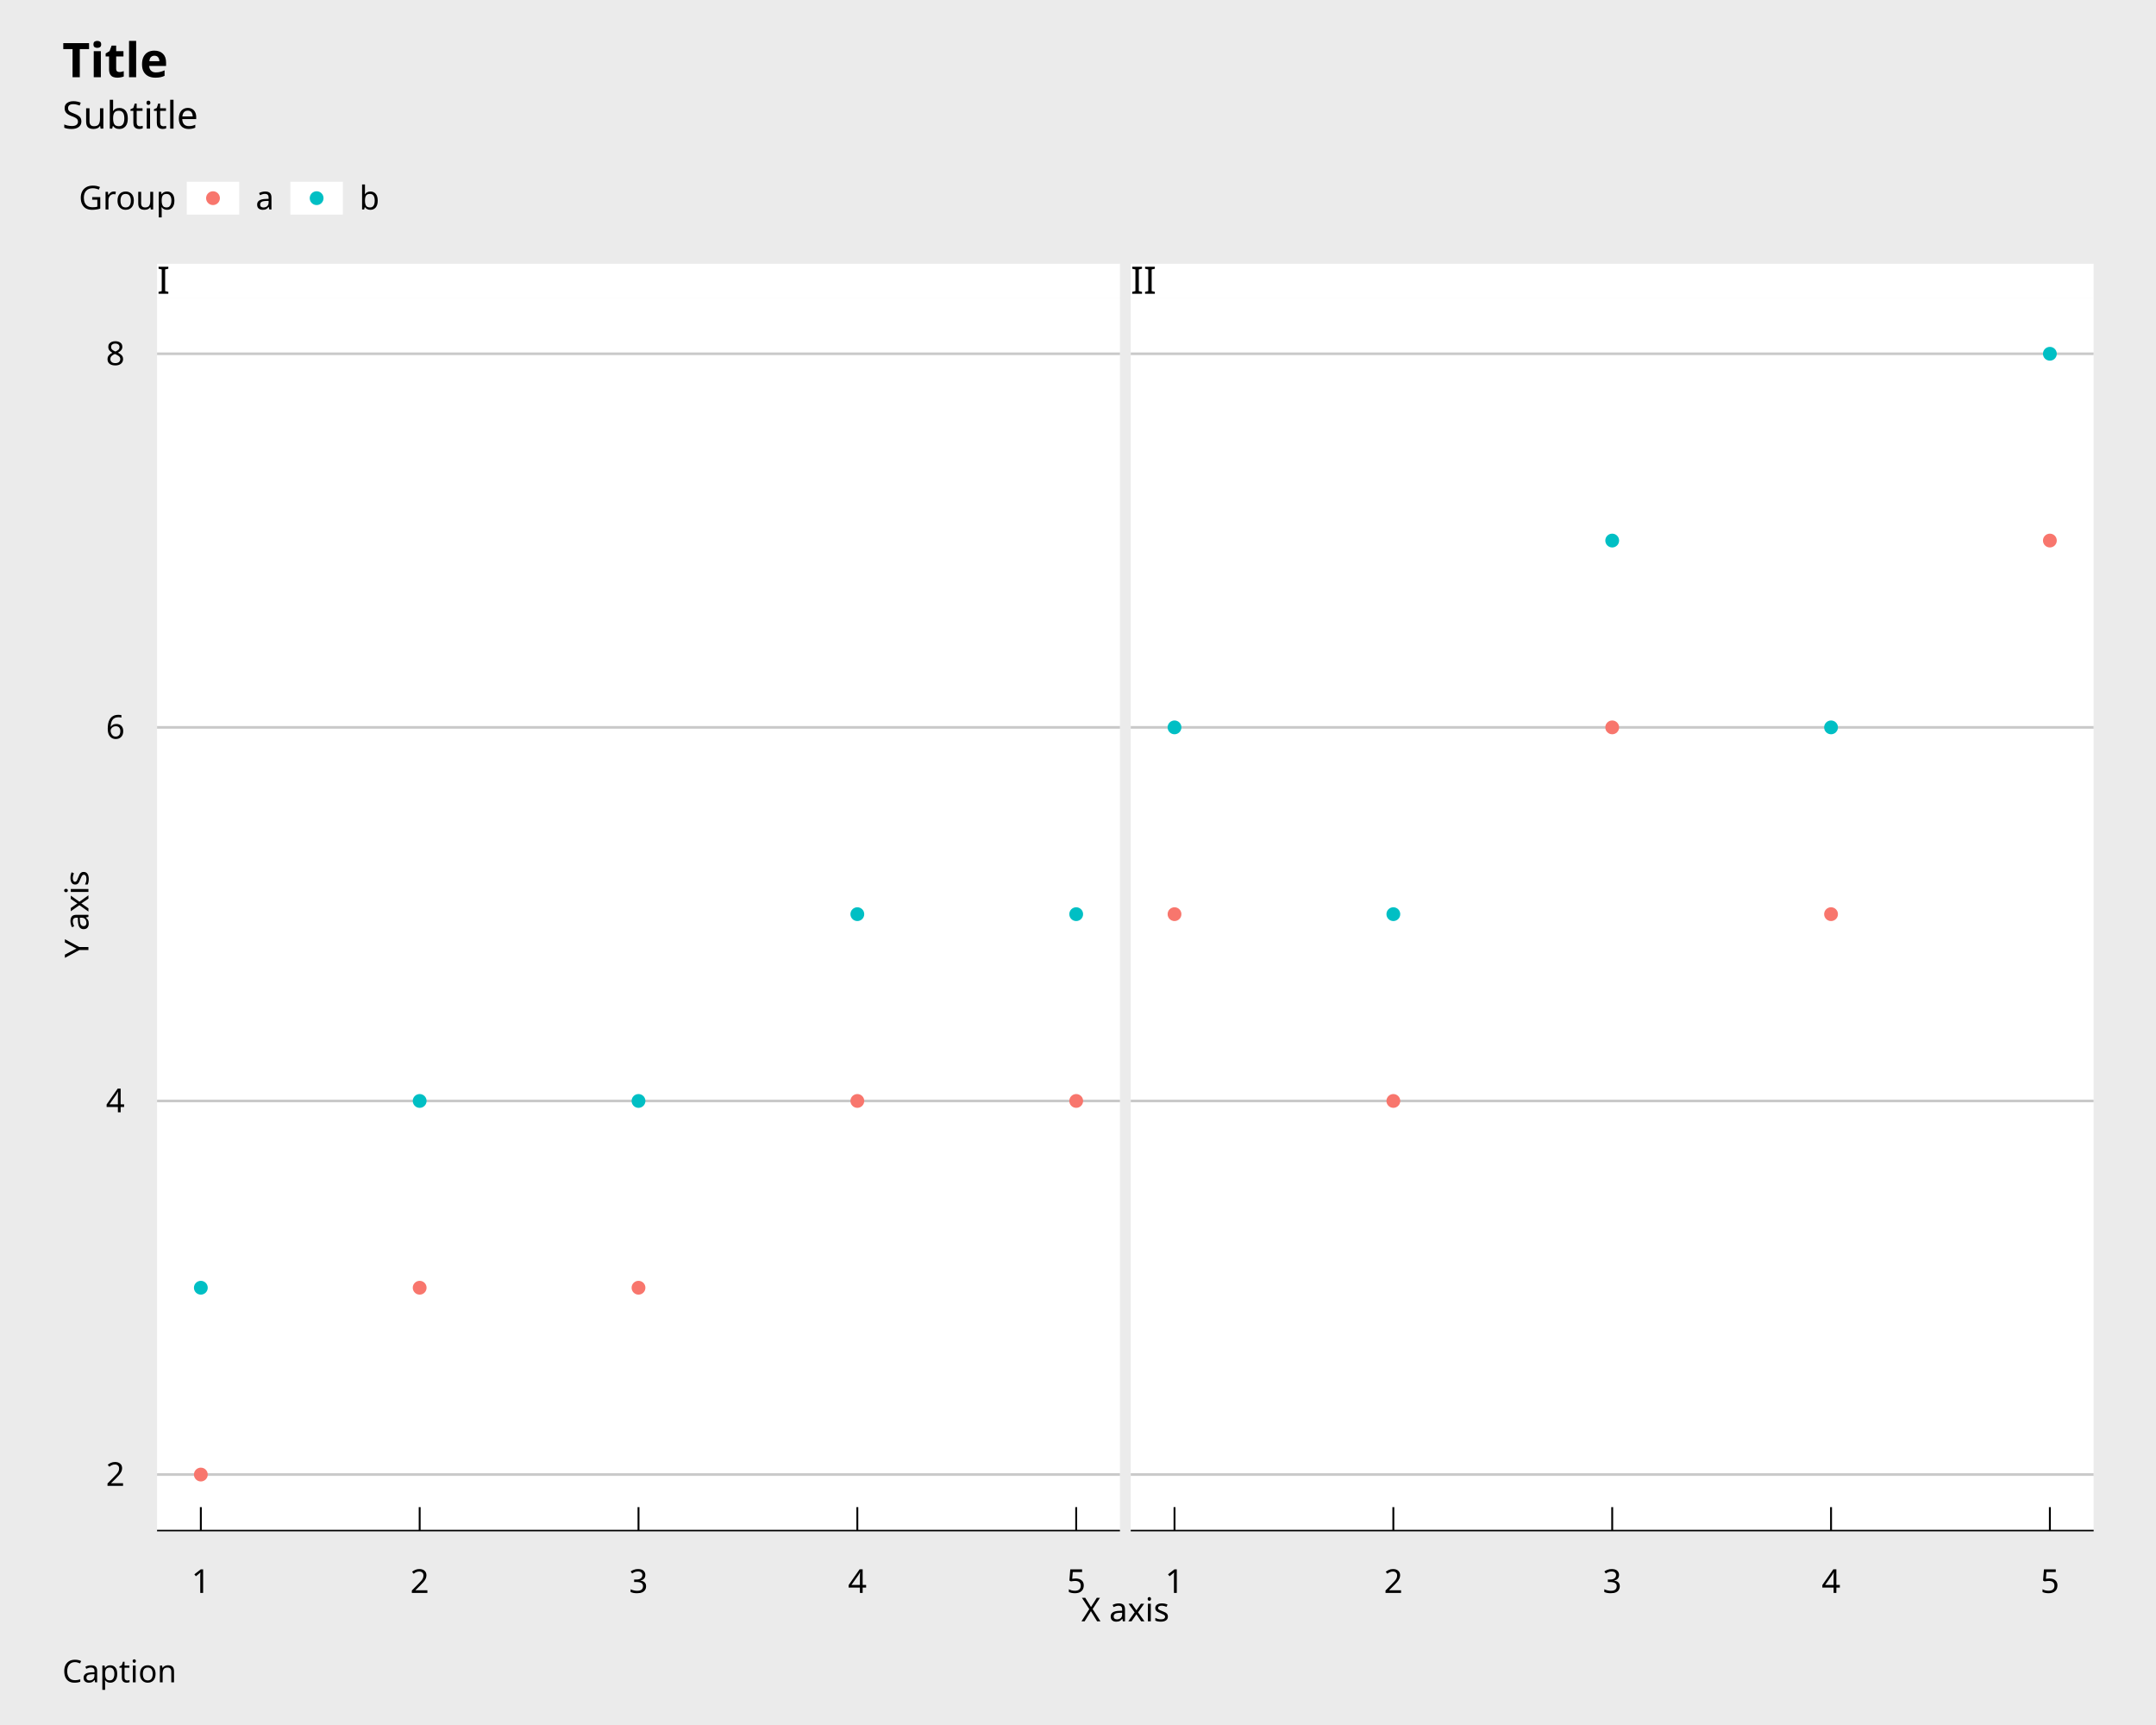
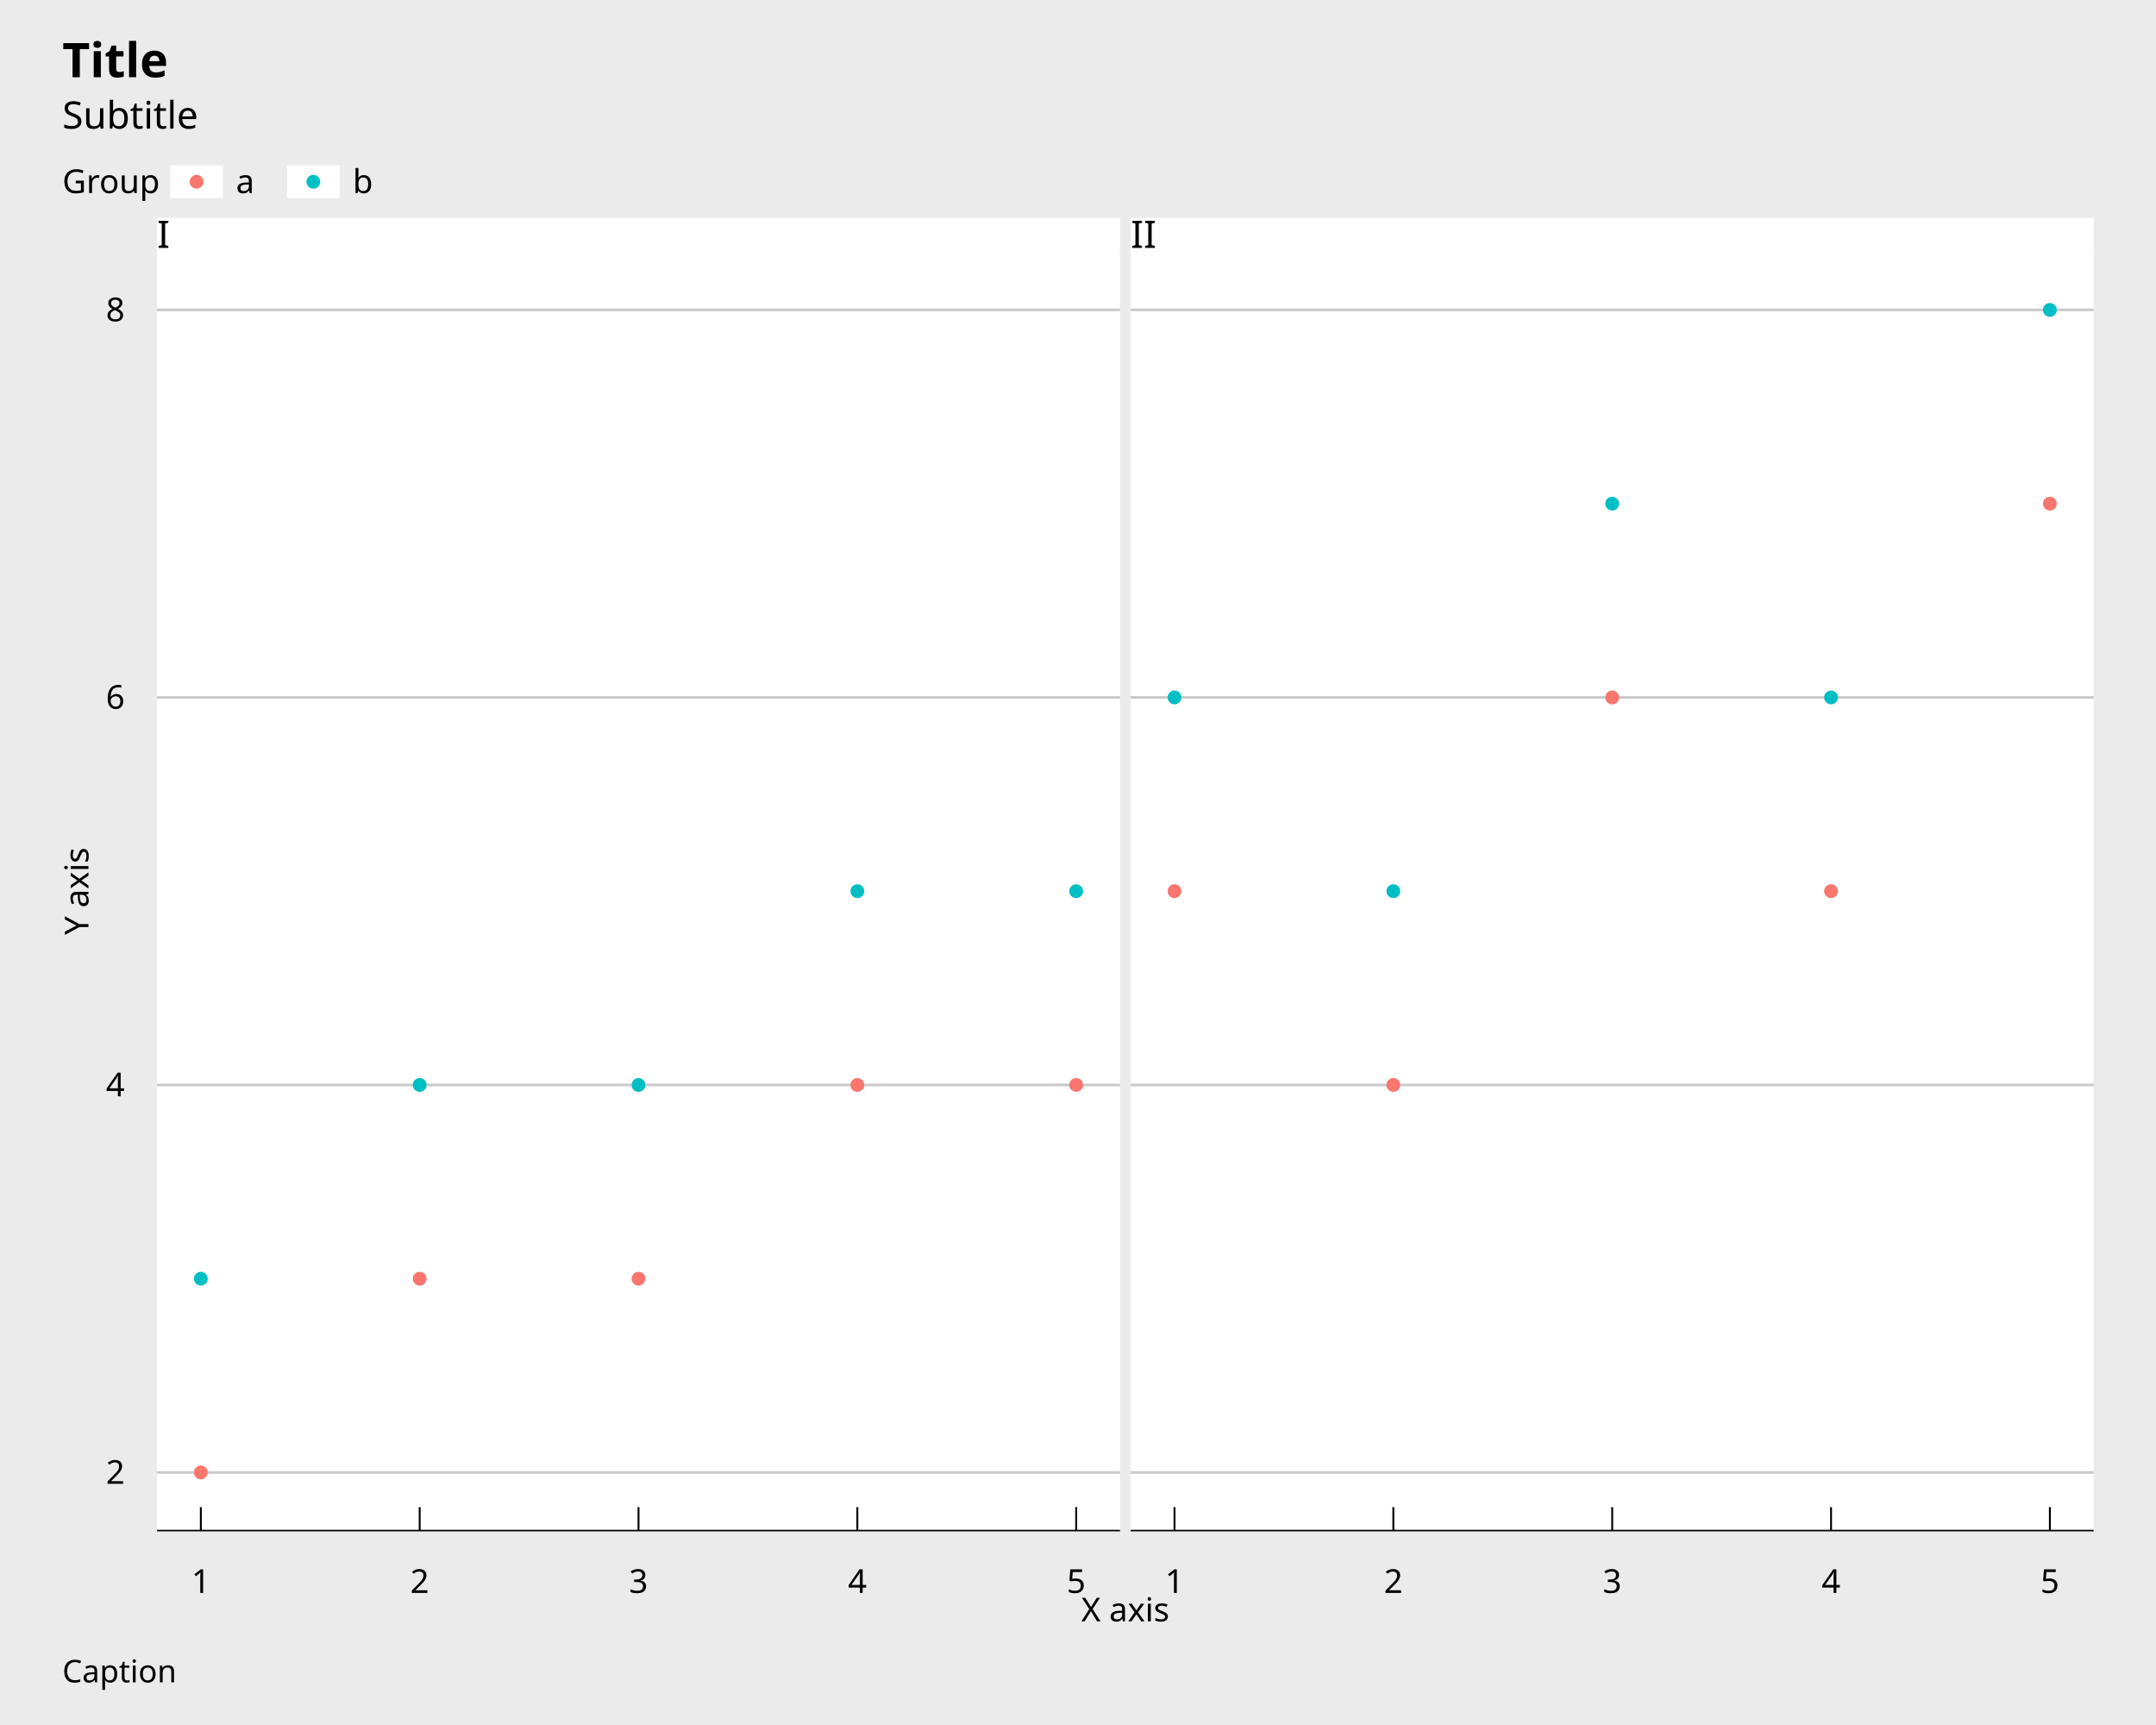
<svg xmlns="http://www.w3.org/2000/svg" class="svglite" data-engine-version="2.0" width="720.00pt" height="576.00pt" viewBox="0 0 720.00 576.00">
  <defs>
    <style type="text/css">
    .svglite line, .svglite polyline, .svglite polygon, .svglite path, .svglite rect, .svglite circle {
      fill: none;
      stroke: #000000;
      stroke-linecap: round;
      stroke-linejoin: round;
      stroke-miterlimit: 10.00;
    }
  </style>
  </defs>
  <rect width="100%" height="100%" style="stroke: none; fill: #FFFFFF;" />
  <defs>
    <clipPath id="cpMC4wMHw3MjAuMDB8MC4wMHw1NzYuMDA=">
      <rect x="0.00" y="0.00" width="720.00" height="576.00" />
    </clipPath>
  </defs>
  <g clip-path="url(#cpMC4wMHw3MjAuMDB8MC4wMHw1NzYuMDA=)">
    <rect x="0.00" y="0.00" width="720.00" height="576.00" style="stroke-width: 1.07; stroke: none; fill: #EBEBEB;" />
  </g>
  <defs>
-     <clipPath id="cpNTIuNDV8Mzc0LjAxfDk5LjQyfDUxMS4wOA==">
-       <rect x="52.45" y="99.42" width="321.56" height="411.66" />
+     <clipPath id="cpNTIuNDV8Mzc0LjAxfDg0LjA4fDUxMS4wOA==">
+       <rect x="52.45" y="84.08" width="321.56" height="427.00" />
    </clipPath>
  </defs>
-   <g clip-path="url(#cpNTIuNDV8Mzc0LjAxfDk5LjQyfDUxMS4wOA==)">
-     <rect x="52.45" y="99.42" width="321.56" height="411.66" style="stroke-width: 1.07; stroke: none; fill: #FFFFFF;" />
-     <polyline points="52.45,492.37 374.01,492.37 " style="stroke-width: 0.88; stroke: #C9C9C9; stroke-linecap: butt;" />
-     <polyline points="52.45,367.62 374.01,367.62 " style="stroke-width: 0.88; stroke: #C9C9C9; stroke-linecap: butt;" />
-     <polyline points="52.45,242.88 374.01,242.88 " style="stroke-width: 0.88; stroke: #C9C9C9; stroke-linecap: butt;" />
-     <polyline points="52.45,118.13 374.01,118.13 " style="stroke-width: 0.88; stroke: #C9C9C9; stroke-linecap: butt;" />
-     <circle cx="67.07" cy="492.37" r="1.95" style="stroke-width: 0.71; stroke: #F8766D; fill: #F8766D;" />
-     <circle cx="213.23" cy="429.99" r="1.95" style="stroke-width: 0.71; stroke: #F8766D; fill: #F8766D;" />
-     <circle cx="359.40" cy="367.62" r="1.95" style="stroke-width: 0.71; stroke: #F8766D; fill: #F8766D;" />
-     <circle cx="140.15" cy="429.99" r="1.95" style="stroke-width: 0.71; stroke: #F8766D; fill: #F8766D;" />
-     <circle cx="286.31" cy="367.62" r="1.95" style="stroke-width: 0.71; stroke: #F8766D; fill: #F8766D;" />
-     <circle cx="67.07" cy="429.99" r="1.95" style="stroke-width: 0.71; stroke: #00BFC4; fill: #00BFC4;" />
-     <circle cx="213.23" cy="367.62" r="1.95" style="stroke-width: 0.71; stroke: #00BFC4; fill: #00BFC4;" />
-     <circle cx="359.40" cy="305.25" r="1.95" style="stroke-width: 0.71; stroke: #00BFC4; fill: #00BFC4;" />
-     <circle cx="140.15" cy="367.62" r="1.95" style="stroke-width: 0.71; stroke: #00BFC4; fill: #00BFC4;" />
-     <circle cx="286.31" cy="305.25" r="1.95" style="stroke-width: 0.71; stroke: #00BFC4; fill: #00BFC4;" />
+   <g clip-path="url(#cpNTIuNDV8Mzc0LjAxfDg0LjA4fDUxMS4wOA==)">
+     <rect x="52.45" y="84.08" width="321.56" height="427.00" style="stroke-width: 1.07; stroke: none; fill: #FFFFFF;" />
+     <polyline points="52.45,491.67 374.01,491.67 " style="stroke-width: 0.88; stroke: #C9C9C9; stroke-linecap: butt;" />
+     <polyline points="52.45,362.28 374.01,362.28 " style="stroke-width: 0.88; stroke: #C9C9C9; stroke-linecap: butt;" />
+     <polyline points="52.45,232.88 374.01,232.88 " style="stroke-width: 0.88; stroke: #C9C9C9; stroke-linecap: butt;" />
+     <polyline points="52.45,103.48 374.01,103.48 " style="stroke-width: 0.88; stroke: #C9C9C9; stroke-linecap: butt;" />
+     <circle cx="67.07" cy="491.67" r="1.95" style="stroke-width: 0.71; stroke: #F8766D; fill: #F8766D;" />
+     <circle cx="213.23" cy="426.97" r="1.95" style="stroke-width: 0.71; stroke: #F8766D; fill: #F8766D;" />
+     <circle cx="359.40" cy="362.28" r="1.95" style="stroke-width: 0.71; stroke: #F8766D; fill: #F8766D;" />
+     <circle cx="140.15" cy="426.97" r="1.95" style="stroke-width: 0.71; stroke: #F8766D; fill: #F8766D;" />
+     <circle cx="286.31" cy="362.28" r="1.95" style="stroke-width: 0.71; stroke: #F8766D; fill: #F8766D;" />
+     <circle cx="67.07" cy="426.97" r="1.95" style="stroke-width: 0.71; stroke: #00BFC4; fill: #00BFC4;" />
+     <circle cx="213.23" cy="362.28" r="1.95" style="stroke-width: 0.71; stroke: #00BFC4; fill: #00BFC4;" />
+     <circle cx="359.40" cy="297.58" r="1.95" style="stroke-width: 0.71; stroke: #00BFC4; fill: #00BFC4;" />
+     <circle cx="140.15" cy="362.28" r="1.95" style="stroke-width: 0.71; stroke: #00BFC4; fill: #00BFC4;" />
+     <circle cx="286.31" cy="297.58" r="1.95" style="stroke-width: 0.71; stroke: #00BFC4; fill: #00BFC4;" />
  </g>
  <g clip-path="url(#cpMC4wMHw3MjAuMDB8MC4wMHw1NzYuMDA=)">
</g>
  <defs>
-     <clipPath id="cpMzc3LjYxfDY5OS4xOHw5OS40Mnw1MTEuMDg=">
-       <rect x="377.61" y="99.42" width="321.56" height="411.66" />
+     <clipPath id="cpMzc3LjYxfDY5OS4xOHw4NC4wOHw1MTEuMDg=">
+       <rect x="377.61" y="84.08" width="321.56" height="427.00" />
    </clipPath>
  </defs>
-   <g clip-path="url(#cpMzc3LjYxfDY5OS4xOHw5OS40Mnw1MTEuMDg=)">
-     <rect x="377.61" y="99.42" width="321.56" height="411.66" style="stroke-width: 1.07; stroke: none; fill: #FFFFFF;" />
-     <polyline points="377.61,492.37 699.18,492.37 " style="stroke-width: 0.88; stroke: #C9C9C9; stroke-linecap: butt;" />
-     <polyline points="377.61,367.62 699.18,367.62 " style="stroke-width: 0.88; stroke: #C9C9C9; stroke-linecap: butt;" />
-     <polyline points="377.61,242.88 699.18,242.88 " style="stroke-width: 0.88; stroke: #C9C9C9; stroke-linecap: butt;" />
-     <polyline points="377.61,118.13 699.18,118.13 " style="stroke-width: 0.88; stroke: #C9C9C9; stroke-linecap: butt;" />
-     <circle cx="465.31" cy="367.62" r="1.95" style="stroke-width: 0.71; stroke: #F8766D; fill: #F8766D;" />
-     <circle cx="611.48" cy="305.25" r="1.95" style="stroke-width: 0.71; stroke: #F8766D; fill: #F8766D;" />
-     <circle cx="392.23" cy="305.25" r="1.95" style="stroke-width: 0.71; stroke: #F8766D; fill: #F8766D;" />
-     <circle cx="538.40" cy="242.88" r="1.95" style="stroke-width: 0.71; stroke: #F8766D; fill: #F8766D;" />
-     <circle cx="684.56" cy="180.50" r="1.95" style="stroke-width: 0.71; stroke: #F8766D; fill: #F8766D;" />
-     <circle cx="465.31" cy="305.25" r="1.95" style="stroke-width: 0.71; stroke: #00BFC4; fill: #00BFC4;" />
-     <circle cx="611.48" cy="242.88" r="1.95" style="stroke-width: 0.71; stroke: #00BFC4; fill: #00BFC4;" />
-     <circle cx="392.23" cy="242.88" r="1.95" style="stroke-width: 0.71; stroke: #00BFC4; fill: #00BFC4;" />
-     <circle cx="538.40" cy="180.50" r="1.95" style="stroke-width: 0.71; stroke: #00BFC4; fill: #00BFC4;" />
-     <circle cx="684.56" cy="118.13" r="1.95" style="stroke-width: 0.71; stroke: #00BFC4; fill: #00BFC4;" />
+   <g clip-path="url(#cpMzc3LjYxfDY5OS4xOHw4NC4wOHw1MTEuMDg=)">
+     <rect x="377.61" y="84.08" width="321.56" height="427.00" style="stroke-width: 1.07; stroke: none; fill: #FFFFFF;" />
+     <polyline points="377.61,491.67 699.18,491.67 " style="stroke-width: 0.88; stroke: #C9C9C9; stroke-linecap: butt;" />
+     <polyline points="377.61,362.28 699.18,362.28 " style="stroke-width: 0.88; stroke: #C9C9C9; stroke-linecap: butt;" />
+     <polyline points="377.61,232.88 699.18,232.88 " style="stroke-width: 0.88; stroke: #C9C9C9; stroke-linecap: butt;" />
+     <polyline points="377.61,103.48 699.18,103.48 " style="stroke-width: 0.88; stroke: #C9C9C9; stroke-linecap: butt;" />
+     <circle cx="465.31" cy="362.28" r="1.95" style="stroke-width: 0.71; stroke: #F8766D; fill: #F8766D;" />
+     <circle cx="611.48" cy="297.58" r="1.95" style="stroke-width: 0.71; stroke: #F8766D; fill: #F8766D;" />
+     <circle cx="392.23" cy="297.58" r="1.95" style="stroke-width: 0.71; stroke: #F8766D; fill: #F8766D;" />
+     <circle cx="538.40" cy="232.88" r="1.95" style="stroke-width: 0.71; stroke: #F8766D; fill: #F8766D;" />
+     <circle cx="684.56" cy="168.18" r="1.95" style="stroke-width: 0.71; stroke: #F8766D; fill: #F8766D;" />
+     <circle cx="465.31" cy="297.58" r="1.95" style="stroke-width: 0.71; stroke: #00BFC4; fill: #00BFC4;" />
+     <circle cx="611.48" cy="232.88" r="1.95" style="stroke-width: 0.71; stroke: #00BFC4; fill: #00BFC4;" />
+     <circle cx="392.23" cy="232.88" r="1.95" style="stroke-width: 0.71; stroke: #00BFC4; fill: #00BFC4;" />
+     <circle cx="538.40" cy="168.18" r="1.95" style="stroke-width: 0.71; stroke: #00BFC4; fill: #00BFC4;" />
+     <circle cx="684.56" cy="103.48" r="1.95" style="stroke-width: 0.71; stroke: #00BFC4; fill: #00BFC4;" />
  </g>
  <g clip-path="url(#cpMC4wMHw3MjAuMDB8MC4wMHw1NzYuMDA=)">
</g>
  <defs>
-     <clipPath id="cpNTIuNDV8Mzc0LjAxfDg4LjA5fDk5LjQy">
-       <rect x="52.45" y="88.09" width="321.56" height="11.33" />
+     <clipPath id="cpNTIuNDV8Mzc0LjAxfDcyLjc0fDg0LjA4">
+       <rect x="52.45" y="72.74" width="321.56" height="11.33" />
    </clipPath>
  </defs>
-   <g clip-path="url(#cpNTIuNDV8Mzc0LjAxfDg4LjA5fDk5LjQy)">
-     <rect x="52.45" y="88.09" width="321.56" height="11.33" style="stroke-width: 1.07; stroke: none; fill: #FFFFFF;" />
-     <text x="52.45" y="98.10" style="font-size: 12.65px; font-family: sans;" textLength="3.51px" lengthAdjust="spacingAndGlyphs">I</text>
+   <g clip-path="url(#cpNTIuNDV8Mzc0LjAxfDcyLjc0fDg0LjA4)">
+     <rect x="52.45" y="72.74" width="321.56" height="11.33" style="stroke-width: 1.07; stroke: none; fill: #FFFFFF;" />
+     <text x="52.45" y="82.76" style="font-size: 12.65px; font-family: sans;" textLength="3.51px" lengthAdjust="spacingAndGlyphs">I</text>
  </g>
  <g clip-path="url(#cpMC4wMHw3MjAuMDB8MC4wMHw1NzYuMDA=)">
</g>
  <defs>
-     <clipPath id="cpMzc3LjYxfDY5OS4xOHw4OC4wOXw5OS40Mg==">
-       <rect x="377.61" y="88.09" width="321.56" height="11.33" />
+     <clipPath id="cpMzc3LjYxfDY5OS4xOHw3Mi43NHw4NC4wOA==">
+       <rect x="377.61" y="72.74" width="321.56" height="11.33" />
    </clipPath>
  </defs>
-   <g clip-path="url(#cpMzc3LjYxfDY5OS4xOHw4OC4wOXw5OS40Mg==)">
-     <rect x="377.61" y="88.09" width="321.56" height="11.33" style="stroke-width: 1.07; stroke: none; fill: #FFFFFF;" />
-     <text x="377.61" y="98.10" style="font-size: 12.65px; font-family: sans;" textLength="7.03px" lengthAdjust="spacingAndGlyphs">II</text>
+   <g clip-path="url(#cpMzc3LjYxfDY5OS4xOHw3Mi43NHw4NC4wOA==)">
+     <rect x="377.61" y="72.74" width="321.56" height="11.33" style="stroke-width: 1.07; stroke: none; fill: #FFFFFF;" />
+     <text x="377.61" y="82.76" style="font-size: 12.65px; font-family: sans;" textLength="7.03px" lengthAdjust="spacingAndGlyphs">II</text>
  </g>
  <g clip-path="url(#cpMC4wMHw3MjAuMDB8MC4wMHw1NzYuMDA=)">
    <polyline points="52.45,511.08 374.01,511.08 " style="stroke-width: 0.51; stroke-linecap: butt;" />
    <polyline points="67.07,503.25 67.07,511.08 " style="stroke-width: 0.63; stroke-linecap: butt;" />
    <polyline points="140.15,503.25 140.15,511.08 " style="stroke-width: 0.63; stroke-linecap: butt;" />
    <polyline points="213.23,503.25 213.23,511.08 " style="stroke-width: 0.63; stroke-linecap: butt;" />
    <polyline points="286.31,503.25 286.31,511.08 " style="stroke-width: 0.63; stroke-linecap: butt;" />
    <polyline points="359.40,503.25 359.40,511.08 " style="stroke-width: 0.63; stroke-linecap: butt;" />
    <text x="67.07" y="531.89" text-anchor="middle" style="font-size: 11.00px; font-family: sans;" textLength="6.12px" lengthAdjust="spacingAndGlyphs">1</text>
    <text x="140.15" y="531.89" text-anchor="middle" style="font-size: 11.00px; font-family: sans;" textLength="6.12px" lengthAdjust="spacingAndGlyphs">2</text>
    <text x="213.23" y="531.89" text-anchor="middle" style="font-size: 11.00px; font-family: sans;" textLength="6.12px" lengthAdjust="spacingAndGlyphs">3</text>
    <text x="286.31" y="531.89" text-anchor="middle" style="font-size: 11.00px; font-family: sans;" textLength="6.12px" lengthAdjust="spacingAndGlyphs">4</text>
    <text x="359.40" y="531.89" text-anchor="middle" style="font-size: 11.00px; font-family: sans;" textLength="6.12px" lengthAdjust="spacingAndGlyphs">5</text>
    <polyline points="377.61,511.08 699.18,511.08 " style="stroke-width: 0.51; stroke-linecap: butt;" />
    <polyline points="392.23,503.25 392.23,511.08 " style="stroke-width: 0.63; stroke-linecap: butt;" />
    <polyline points="465.31,503.25 465.31,511.08 " style="stroke-width: 0.63; stroke-linecap: butt;" />
    <polyline points="538.40,503.25 538.40,511.08 " style="stroke-width: 0.63; stroke-linecap: butt;" />
    <polyline points="611.48,503.25 611.48,511.08 " style="stroke-width: 0.63; stroke-linecap: butt;" />
    <polyline points="684.56,503.25 684.56,511.08 " style="stroke-width: 0.63; stroke-linecap: butt;" />
    <text x="392.23" y="531.89" text-anchor="middle" style="font-size: 11.00px; font-family: sans;" textLength="6.12px" lengthAdjust="spacingAndGlyphs">1</text>
    <text x="465.31" y="531.89" text-anchor="middle" style="font-size: 11.00px; font-family: sans;" textLength="6.12px" lengthAdjust="spacingAndGlyphs">2</text>
    <text x="538.40" y="531.89" text-anchor="middle" style="font-size: 11.00px; font-family: sans;" textLength="6.12px" lengthAdjust="spacingAndGlyphs">3</text>
    <text x="611.48" y="531.89" text-anchor="middle" style="font-size: 11.00px; font-family: sans;" textLength="6.12px" lengthAdjust="spacingAndGlyphs">4</text>
    <text x="684.56" y="531.89" text-anchor="middle" style="font-size: 11.00px; font-family: sans;" textLength="6.12px" lengthAdjust="spacingAndGlyphs">5</text>
-     <text x="35.37" y="496.15" style="font-size: 11.00px; font-family: sans;" textLength="6.12px" lengthAdjust="spacingAndGlyphs">2</text>
-     <text x="35.37" y="371.41" style="font-size: 11.00px; font-family: sans;" textLength="6.12px" lengthAdjust="spacingAndGlyphs">4</text>
-     <text x="35.37" y="246.66" style="font-size: 11.00px; font-family: sans;" textLength="6.12px" lengthAdjust="spacingAndGlyphs">6</text>
-     <text x="35.37" y="121.91" style="font-size: 11.00px; font-family: sans;" textLength="6.12px" lengthAdjust="spacingAndGlyphs">8</text>
+     <text x="35.37" y="495.46" style="font-size: 11.00px; font-family: sans;" textLength="6.12px" lengthAdjust="spacingAndGlyphs">2</text>
+     <text x="35.37" y="366.06" style="font-size: 11.00px; font-family: sans;" textLength="6.12px" lengthAdjust="spacingAndGlyphs">4</text>
+     <text x="35.37" y="236.66" style="font-size: 11.00px; font-family: sans;" textLength="6.12px" lengthAdjust="spacingAndGlyphs">6</text>
+     <text x="35.37" y="107.27" style="font-size: 11.00px; font-family: sans;" textLength="6.12px" lengthAdjust="spacingAndGlyphs">8</text>
    <text x="375.81" y="541.39" text-anchor="middle" style="font-size: 11.00px; font-family: sans;" textLength="29.96px" lengthAdjust="spacingAndGlyphs">X axis</text>
-     <text transform="translate(29.53,305.25) rotate(-90)" text-anchor="middle" style="font-size: 11.00px; font-family: sans;" textLength="29.96px" lengthAdjust="spacingAndGlyphs">Y axis</text>
-     <rect x="20.82" y="55.21" width="110.76" height="21.92" style="stroke-width: 1.07; stroke: none; fill: #EBEBEB;" />
-     <text x="26.30" y="69.95" style="font-size: 11.00px; font-family: sans;" textLength="30.58px" lengthAdjust="spacingAndGlyphs">Group</text>
-     <rect x="62.36" y="60.69" width="17.53" height="10.96" style="stroke-width: 1.07; stroke: none; fill: #FFFFFF;" />
-     <circle cx="71.13" cy="66.17" r="1.95" style="stroke-width: 0.71; stroke: #F8766D; fill: #F8766D;" />
-     <rect x="96.97" y="60.69" width="17.53" height="10.96" style="stroke-width: 1.07; stroke: none; fill: #FFFFFF;" />
-     <circle cx="105.74" cy="66.17" r="1.95" style="stroke-width: 0.71; stroke: #00BFC4; fill: #00BFC4;" />
-     <text x="85.37" y="69.95" style="font-size: 11.00px; font-family: sans;" textLength="6.12px" lengthAdjust="spacingAndGlyphs">a</text>
-     <text x="119.98" y="69.95" style="font-size: 11.00px; font-family: sans;" textLength="6.12px" lengthAdjust="spacingAndGlyphs">b</text>
+     <text transform="translate(29.53,297.58) rotate(-90)" text-anchor="middle" style="font-size: 11.00px; font-family: sans;" textLength="29.96px" lengthAdjust="spacingAndGlyphs">Y axis</text>
+     <rect x="20.82" y="55.21" width="103.09" height="10.96" style="stroke-width: 1.07; stroke: none; fill: #EBEBEB;" />
+     <text x="20.82" y="64.47" style="font-size: 11.00px; font-family: sans;" textLength="30.58px" lengthAdjust="spacingAndGlyphs">Group</text>
+     <rect x="56.88" y="55.21" width="17.53" height="10.96" style="stroke-width: 1.07; stroke: none; fill: #FFFFFF;" />
+     <circle cx="65.65" cy="60.69" r="1.95" style="stroke-width: 0.71; stroke: #F8766D; fill: #F8766D;" />
+     <rect x="95.87" y="55.21" width="17.53" height="10.96" style="stroke-width: 1.07; stroke: none; fill: #FFFFFF;" />
+     <circle cx="104.64" cy="60.69" r="1.95" style="stroke-width: 0.71; stroke: #00BFC4; fill: #00BFC4;" />
+     <text x="78.80" y="64.47" style="font-size: 11.00px; font-family: sans;" textLength="6.12px" lengthAdjust="spacingAndGlyphs">a</text>
+     <text x="117.79" y="64.47" style="font-size: 11.00px; font-family: sans;" textLength="6.12px" lengthAdjust="spacingAndGlyphs">b</text>
    <text x="20.82" y="42.94" style="font-size: 12.65px; font-family: sans;" textLength="42.19px" lengthAdjust="spacingAndGlyphs">Subtitle</text>
    <text x="20.82" y="25.78" style="font-size: 15.95px; font-weight: bold; font-family: sans;" textLength="30.13px" lengthAdjust="spacingAndGlyphs">Title</text>
    <text x="20.82" y="561.76" style="font-size: 10.45px; font-family: sans;" textLength="36.02px" lengthAdjust="spacingAndGlyphs">Caption</text>
  </g>
</svg>
